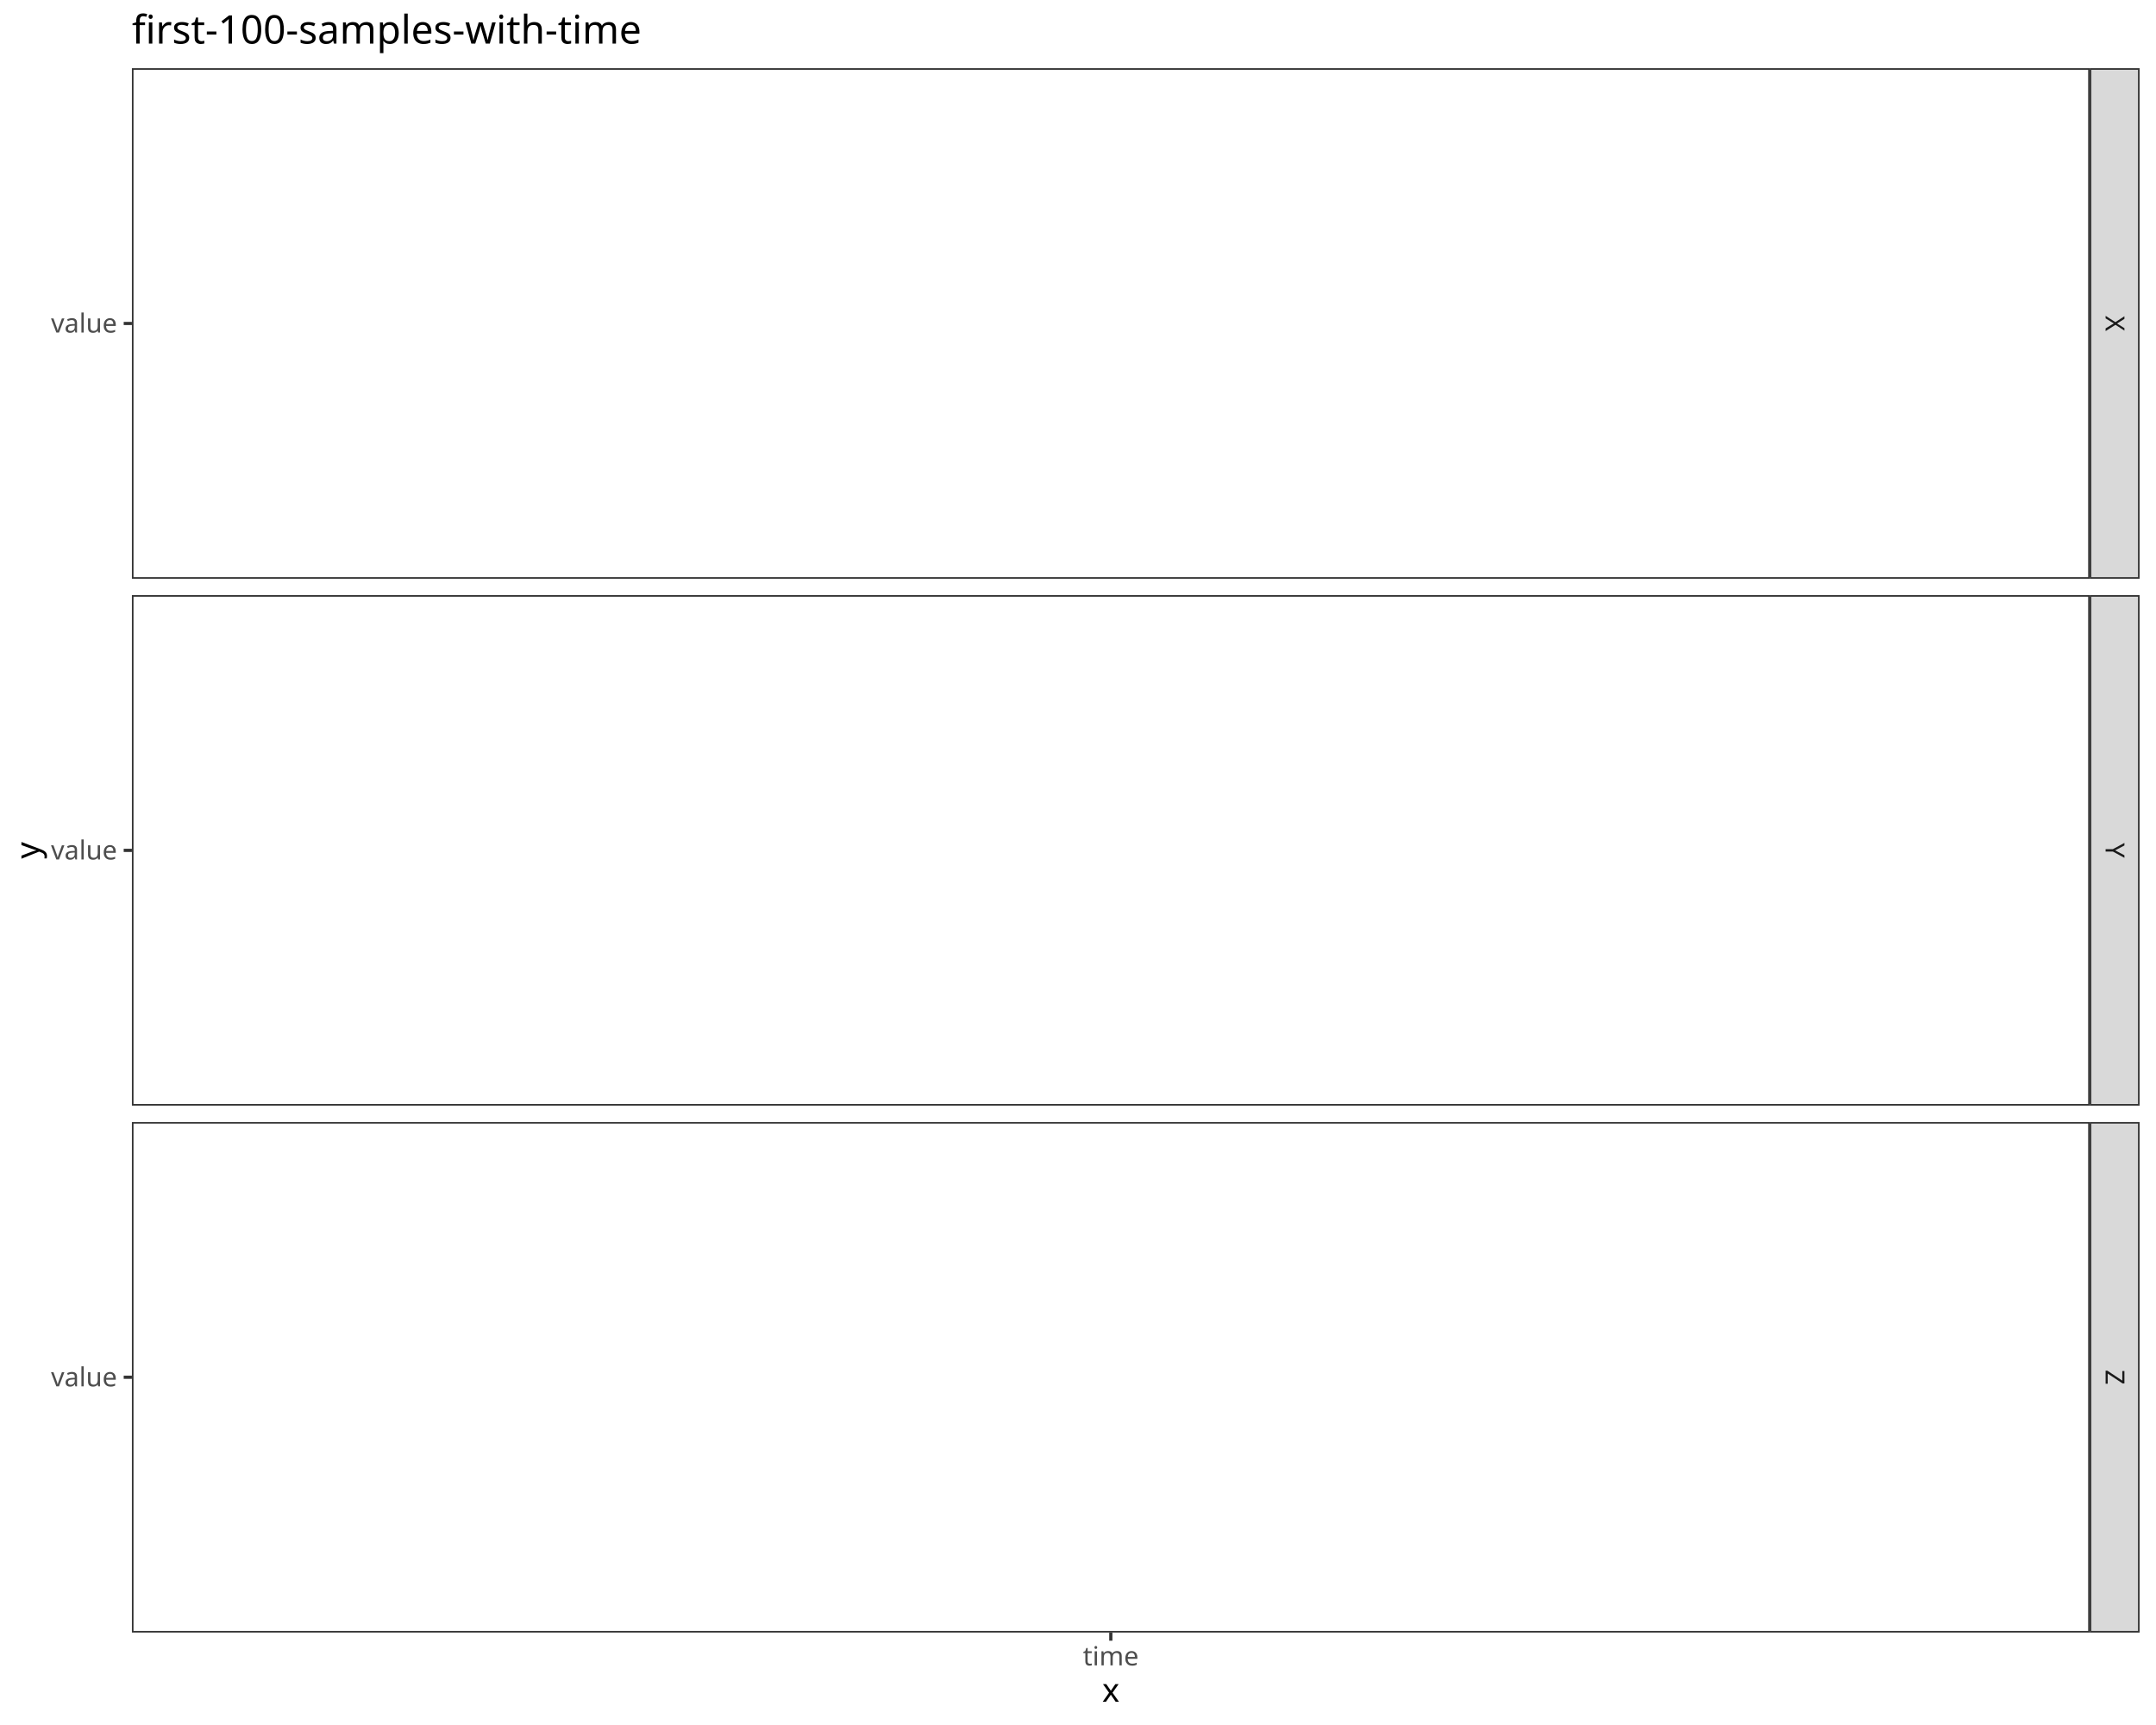
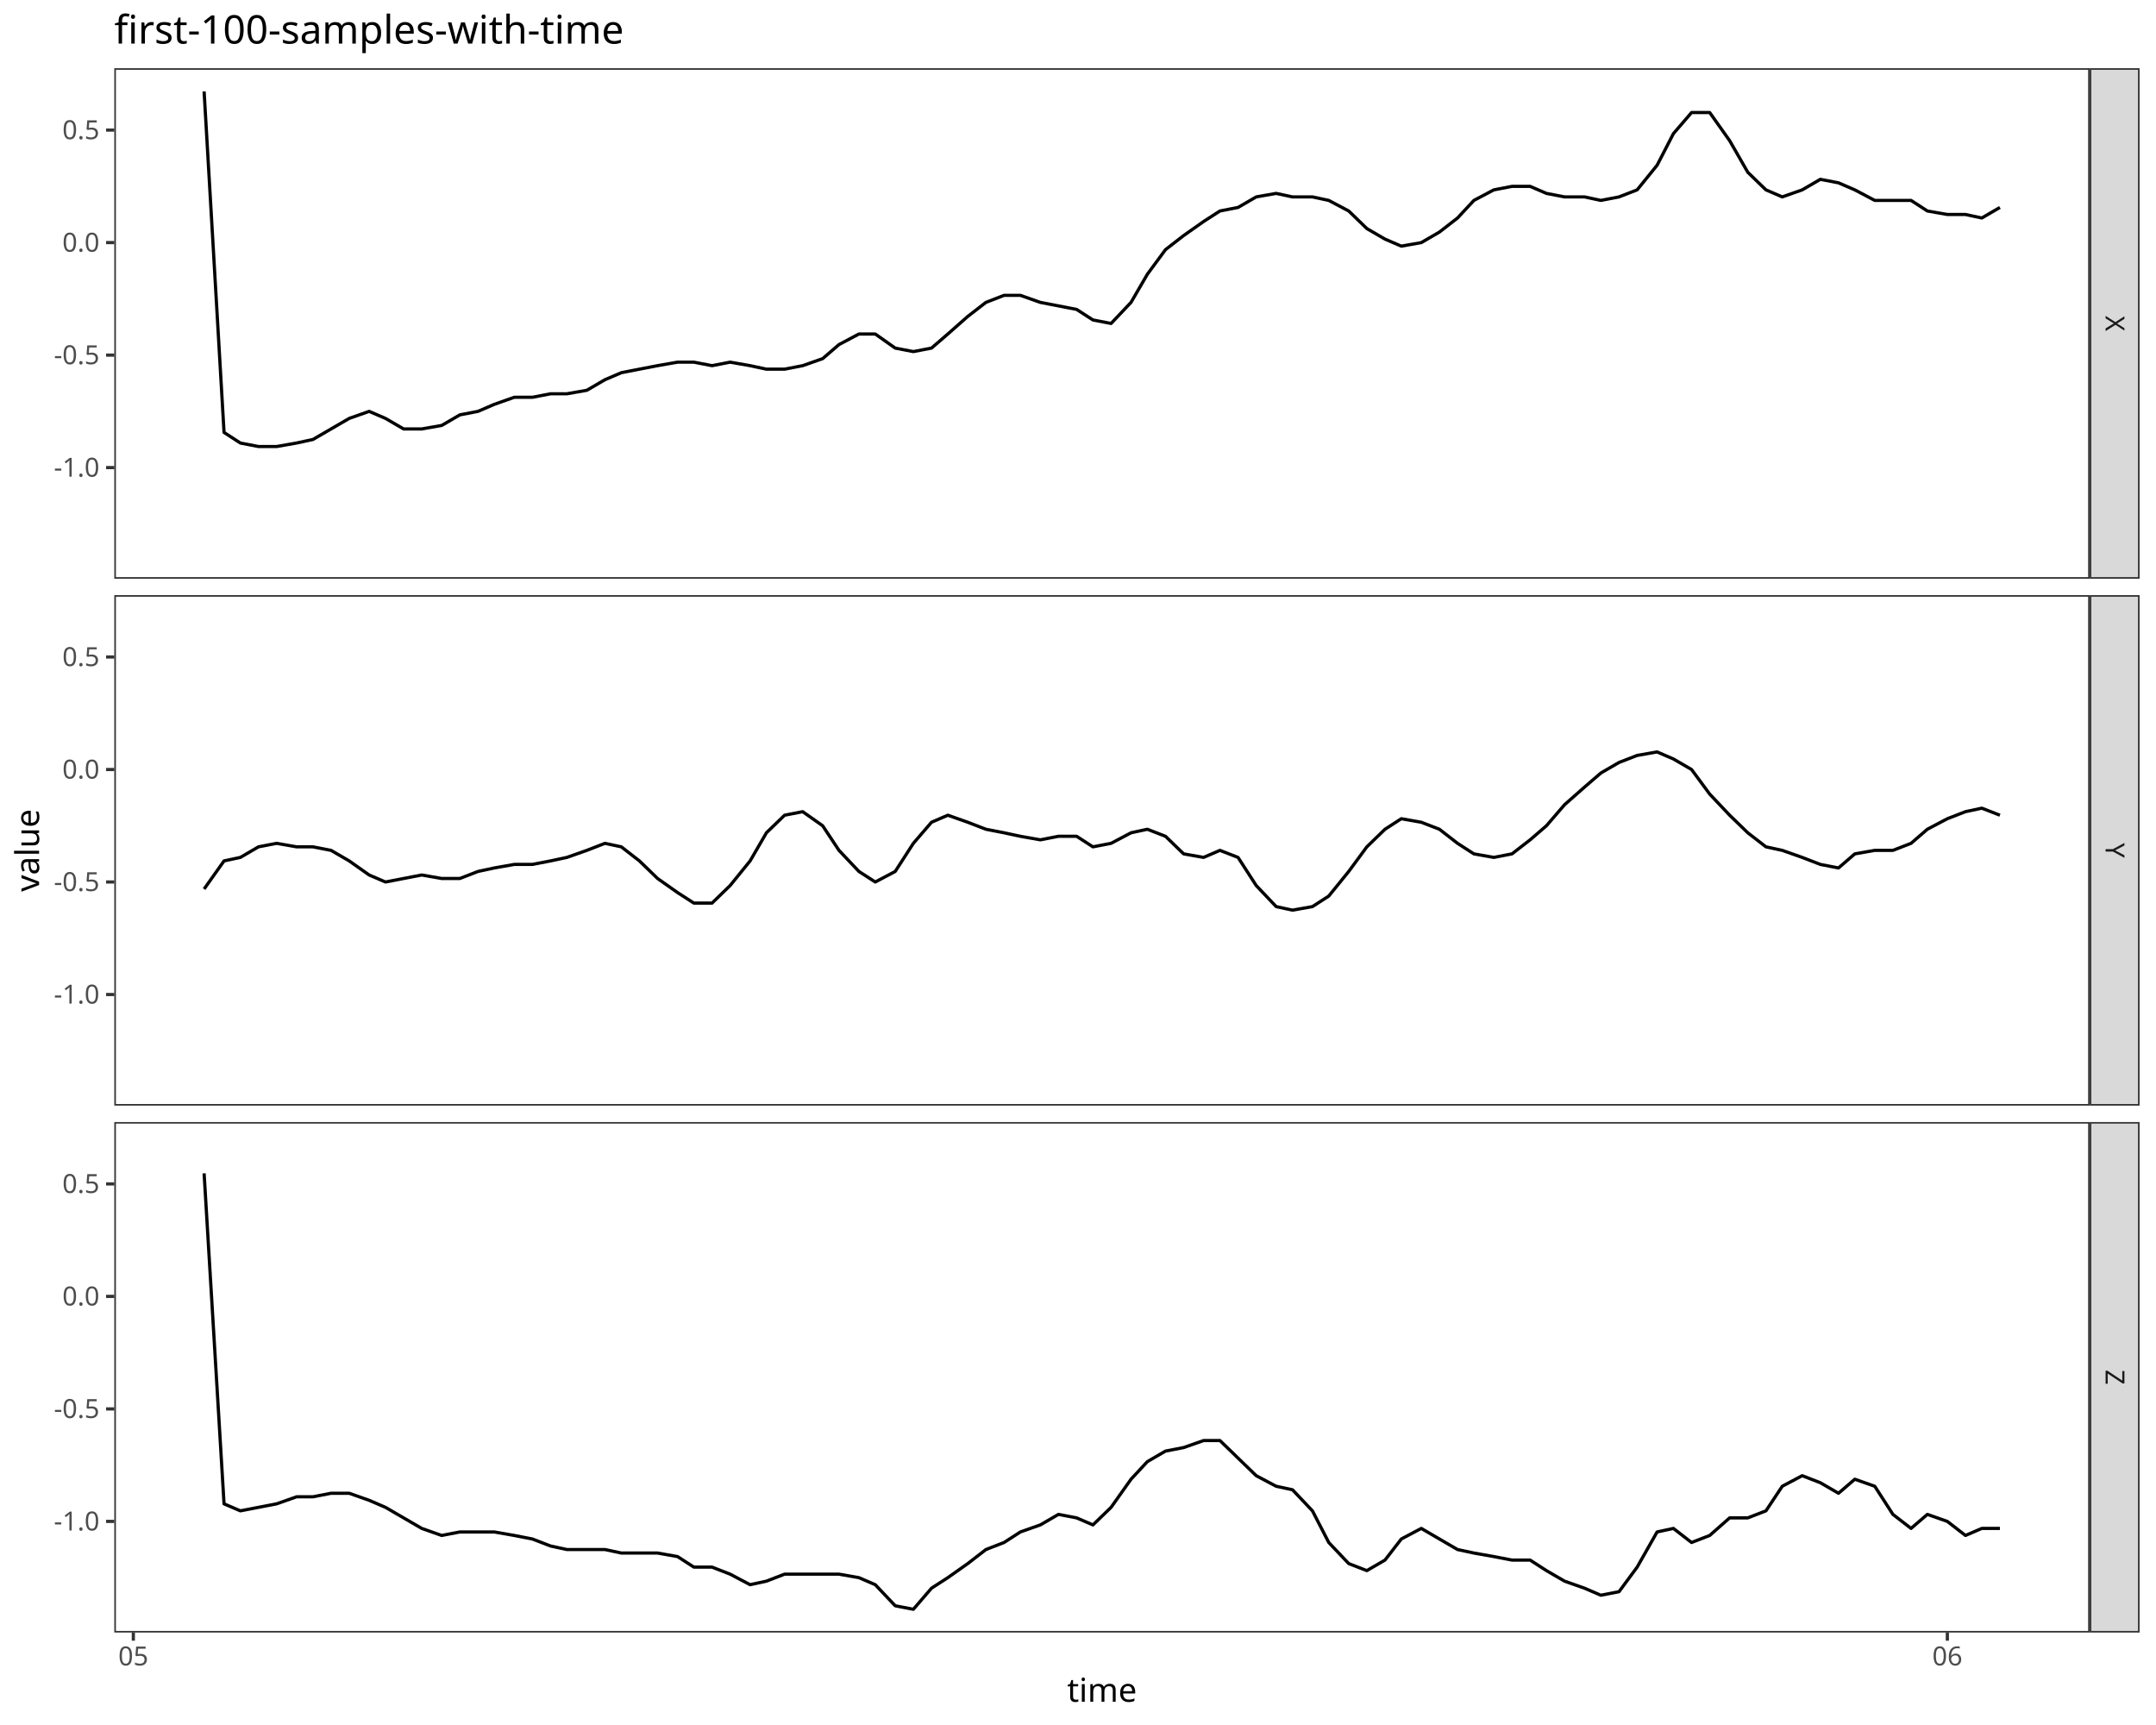
<svg xmlns="http://www.w3.org/2000/svg" class="svglite" data-engine-version="2.0" width="720.00pt" height="576.00pt" viewBox="0 0 720.00 576.00">
  <defs>
    <style type="text/css">
    .svglite line, .svglite polyline, .svglite polygon, .svglite path, .svglite rect, .svglite circle {
      fill: none;
      stroke: #000000;
      stroke-linecap: round;
      stroke-linejoin: round;
      stroke-miterlimit: 10.00;
    }
  </style>
  </defs>
  <rect width="100%" height="100%" style="stroke: none; fill: #FFFFFF;" />
  <defs>
    <clipPath id="cpMC4wMHw3MjAuMDB8MC4wMHw1NzYuMDA=">
      <rect x="0.00" y="0.00" width="720.00" height="576.00" />
    </clipPath>
  </defs>
  <g clip-path="url(#cpMC4wMHw3MjAuMDB8MC4wMHw1NzYuMDA=)">
    <rect x="0.00" y="0.00" width="720.00" height="576.00" style="stroke-width: 1.07; stroke: #FFFFFF; fill: #FFFFFF;" />
  </g>
  <defs>
-     <clipPath id="cpNDQuMDV8Njk3Ljg3fDIyLjc4fDE5My4yNA==">
-       <rect x="44.05" y="22.78" width="653.83" height="170.46" />
+     <clipPath id="cpMzguMTd8Njk3Ljg3fDIyLjc4fDE5My4yNA==">
+       <rect x="38.17" y="22.78" width="659.70" height="170.46" />
    </clipPath>
  </defs>
-   <g clip-path="url(#cpNDQuMDV8Njk3Ljg3fDIyLjc4fDE5My4yNA==)">
-     <rect x="44.05" y="22.78" width="653.83" height="170.46" style="stroke-width: 1.07; stroke: none; fill: #FFFFFF;" />
-     <polyline points="370.96,108.01 370.96,108.01 370.96,108.01 370.96,108.01 370.96,108.01 370.96,108.01 370.96,108.01 370.96,108.01 370.96,108.01 370.96,108.01 370.96,108.01 370.96,108.01 370.96,108.01 370.96,108.01 370.96,108.01 370.96,108.01 370.96,108.01 370.96,108.01 370.96,108.01 370.96,108.01 370.96,108.01 370.96,108.01 370.96,108.01 370.96,108.01 370.96,108.01 370.96,108.01 370.96,108.01 370.96,108.01 370.96,108.01 370.96,108.01 370.96,108.01 370.96,108.01 370.96,108.01 370.96,108.01 370.96,108.01 370.96,108.01 370.96,108.01 370.96,108.01 370.96,108.01 370.96,108.01 370.96,108.01 370.96,108.01 370.96,108.01 370.96,108.01 370.96,108.01 370.96,108.01 370.96,108.01 370.96,108.01 370.96,108.01 370.96,108.01 370.96,108.01 370.96,108.01 370.96,108.01 370.96,108.01 370.96,108.01 370.96,108.01 370.96,108.01 370.96,108.01 370.96,108.01 370.96,108.01 370.96,108.01 370.96,108.01 370.96,108.01 370.96,108.01 370.96,108.01 370.96,108.01 370.96,108.01 370.96,108.01 370.96,108.01 370.96,108.01 370.96,108.01 370.96,108.01 370.96,108.01 370.96,108.01 370.96,108.01 370.96,108.01 370.96,108.01 370.96,108.01 370.96,108.01 370.96,108.01 370.96,108.01 370.96,108.01 370.96,108.01 370.96,108.01 370.96,108.01 370.96,108.01 370.96,108.01 370.96,108.01 370.96,108.01 370.96,108.01 370.96,108.01 370.96,108.01 370.96,108.01 370.96,108.01 370.96,108.01 370.96,108.01 370.96,108.01 370.96,108.01 370.96,108.01 370.96,108.01 " style="stroke-width: 1.07; stroke-linecap: butt;" />
-     <rect x="44.05" y="22.78" width="653.83" height="170.46" style="stroke-width: 1.07; stroke: #333333;" />
+   <g clip-path="url(#cpMzguMTd8Njk3Ljg3fDIyLjc4fDE5My4yNA==)">
+     <rect x="38.17" y="22.78" width="659.70" height="170.46" style="stroke-width: 1.07; stroke: none; fill: #FFFFFF;" />
+     <polyline points="68.16,30.53 74.82,144.40 80.27,147.93 86.33,149.10 92.39,149.10 99.05,147.93 104.50,146.75 110.56,143.23 116.62,139.71 123.28,137.36 128.73,139.71 134.79,143.23 140.85,143.23 147.51,142.06 153.57,138.53 159.63,137.36 165.08,135.01 171.74,132.66 177.80,132.66 183.86,131.49 189.31,131.49 195.98,130.32 202.03,126.79 207.49,124.45 213.54,123.27 219.60,122.10 226.27,120.93 231.72,120.93 237.78,122.10 243.83,120.93 250.50,122.10 255.95,123.27 262.01,123.27 268.06,122.10 274.73,119.75 280.18,115.06 286.84,111.53 292.30,111.53 298.96,116.23 305.02,117.40 311.08,116.23 316.53,111.53 323.19,105.66 329.25,100.97 335.31,98.62 340.76,98.62 347.42,100.97 353.48,102.14 359.54,103.32 364.99,106.84 371.05,108.01 377.71,100.97 383.16,91.58 389.22,83.36 395.28,78.66 401.94,73.97 407.40,70.45 413.45,69.27 419.51,65.75 426.18,64.58 431.63,65.75 438.29,65.75 443.74,66.92 450.41,70.45 456.46,76.32 462.52,79.84 467.97,82.19 474.64,81.01 480.70,77.49 486.75,72.79 492.21,66.92 498.87,63.40 504.93,62.23 510.99,62.23 516.44,64.58 522.50,65.75 529.16,65.75 534.61,66.92 540.67,65.75 546.73,63.40 553.39,55.18 558.84,44.62 564.90,37.58 570.96,37.58 577.62,46.97 583.68,57.53 589.74,63.40 595.19,65.75 601.85,63.40 607.91,59.88 613.97,61.05 619.42,63.40 626.08,66.92 632.14,66.92 638.20,66.92 643.65,70.45 650.32,71.62 656.37,71.62 661.83,72.79 667.88,69.27 " style="stroke-width: 1.07; stroke-linecap: butt;" />
+     <rect x="38.17" y="22.78" width="659.70" height="170.46" style="stroke-width: 1.07; stroke: #333333;" />
  </g>
  <g clip-path="url(#cpMC4wMHw3MjAuMDB8MC4wMHw1NzYuMDA=)">
</g>
  <defs>
-     <clipPath id="cpNDQuMDV8Njk3Ljg3fDE5OC43MnwzNjkuMTg=">
-       <rect x="44.05" y="198.72" width="653.83" height="170.46" />
+     <clipPath id="cpMzguMTd8Njk3Ljg3fDE5OC43MnwzNjkuMTg=">
+       <rect x="38.17" y="198.72" width="659.70" height="170.46" />
    </clipPath>
  </defs>
-   <g clip-path="url(#cpNDQuMDV8Njk3Ljg3fDE5OC43MnwzNjkuMTg=)">
-     <rect x="44.05" y="198.72" width="653.83" height="170.46" style="stroke-width: 1.07; stroke: none; fill: #FFFFFF;" />
-     <polyline points="370.96,283.95 370.96,283.95 370.96,283.95 370.96,283.95 370.96,283.95 370.96,283.95 370.96,283.95 370.96,283.95 370.96,283.95 370.96,283.95 370.96,283.95 370.96,283.95 370.96,283.95 370.96,283.95 370.96,283.95 370.96,283.95 370.96,283.95 370.96,283.95 370.96,283.95 370.96,283.95 370.96,283.95 370.96,283.95 370.96,283.95 370.96,283.95 370.96,283.95 370.96,283.95 370.96,283.95 370.96,283.95 370.96,283.95 370.96,283.95 370.96,283.95 370.96,283.95 370.96,283.95 370.96,283.95 370.96,283.95 370.96,283.95 370.96,283.95 370.96,283.95 370.96,283.95 370.96,283.95 370.96,283.95 370.96,283.95 370.96,283.95 370.96,283.95 370.96,283.95 370.96,283.95 370.96,283.95 370.96,283.95 370.96,283.95 370.96,283.95 370.96,283.95 370.96,283.95 370.96,283.95 370.96,283.95 370.96,283.95 370.96,283.95 370.96,283.95 370.96,283.95 370.96,283.95 370.96,283.95 370.96,283.95 370.96,283.95 370.96,283.95 370.96,283.95 370.96,283.95 370.96,283.95 370.96,283.95 370.96,283.95 370.96,283.95 370.96,283.95 370.96,283.95 370.96,283.95 370.96,283.95 370.96,283.95 370.96,283.95 370.96,283.95 370.96,283.95 370.96,283.95 370.96,283.95 370.96,283.95 370.96,283.95 370.96,283.95 370.96,283.95 370.96,283.95 370.96,283.95 370.96,283.95 370.96,283.95 370.96,283.95 370.96,283.95 370.96,283.95 370.96,283.95 370.96,283.95 370.96,283.95 370.96,283.95 370.96,283.95 370.96,283.95 370.96,283.95 370.96,283.95 370.96,283.95 370.96,283.95 " style="stroke-width: 1.07; stroke-linecap: butt;" />
-     <rect x="44.05" y="198.72" width="653.83" height="170.46" style="stroke-width: 1.07; stroke: #333333;" />
+   <g clip-path="url(#cpMzguMTd8Njk3Ljg3fDE5OC43MnwzNjkuMTg=)">
+     <rect x="38.17" y="198.72" width="659.70" height="170.46" style="stroke-width: 1.07; stroke: none; fill: #FFFFFF;" />
+     <polyline points="68.16,296.86 74.82,287.47 80.27,286.30 86.33,282.77 92.39,281.60 99.05,282.77 104.50,282.77 110.56,283.95 116.62,287.47 123.28,292.17 128.73,294.51 134.79,293.34 140.85,292.17 147.51,293.34 153.57,293.34 159.63,290.99 165.08,289.82 171.74,288.64 177.80,288.64 183.86,287.47 189.31,286.30 195.98,283.95 202.03,281.60 207.49,282.77 213.54,287.47 219.60,293.34 226.27,298.04 231.72,301.56 237.78,301.56 243.83,295.69 250.50,287.47 255.95,278.08 262.01,272.21 268.06,271.03 274.73,275.73 280.18,283.95 286.84,290.99 292.30,294.51 298.96,290.99 305.02,281.60 311.08,274.56 316.53,272.21 323.19,274.56 329.25,276.90 335.31,278.08 340.76,279.25 347.42,280.43 353.48,279.25 359.54,279.25 364.99,282.77 371.05,281.60 377.71,278.08 383.16,276.90 389.22,279.25 395.28,285.12 401.94,286.30 407.40,283.95 413.45,286.30 419.51,295.69 426.18,302.73 431.63,303.91 438.29,302.73 443.74,299.21 450.41,290.99 456.46,282.77 462.52,276.90 467.97,273.38 474.64,274.56 480.70,276.90 486.75,281.60 492.21,285.12 498.87,286.30 504.93,285.12 510.99,280.43 516.44,275.73 522.50,268.69 529.16,262.82 534.61,258.12 540.67,254.60 546.73,252.25 553.39,251.08 558.84,253.43 564.90,256.95 570.96,265.16 577.62,272.21 583.68,278.08 589.74,282.77 595.19,283.95 601.85,286.30 607.91,288.64 613.97,289.82 619.42,285.12 626.08,283.95 632.14,283.95 638.20,281.60 643.65,276.90 650.32,273.38 656.37,271.03 661.83,269.86 667.88,272.21 " style="stroke-width: 1.07; stroke-linecap: butt;" />
+     <rect x="38.17" y="198.72" width="659.70" height="170.46" style="stroke-width: 1.07; stroke: #333333;" />
  </g>
  <g clip-path="url(#cpMC4wMHw3MjAuMDB8MC4wMHw1NzYuMDA=)">
</g>
  <defs>
-     <clipPath id="cpNDQuMDV8Njk3Ljg3fDM3NC42Nnw1NDUuMTE=">
-       <rect x="44.05" y="374.66" width="653.83" height="170.46" />
+     <clipPath id="cpMzguMTd8Njk3Ljg3fDM3NC42Nnw1NDUuMTE=">
+       <rect x="38.17" y="374.66" width="659.70" height="170.46" />
    </clipPath>
  </defs>
-   <g clip-path="url(#cpNDQuMDV8Njk3Ljg3fDM3NC42Nnw1NDUuMTE=)">
-     <rect x="44.05" y="374.66" width="653.83" height="170.46" style="stroke-width: 1.07; stroke: none; fill: #FFFFFF;" />
-     <polyline points="370.96,459.88 370.96,459.88 370.96,459.88 370.96,459.88 370.96,459.88 370.96,459.88 370.96,459.88 370.96,459.88 370.96,459.88 370.96,459.88 370.96,459.88 370.96,459.88 370.96,459.88 370.96,459.88 370.96,459.88 370.96,459.88 370.96,459.88 370.96,459.88 370.96,459.88 370.96,459.88 370.96,459.88 370.96,459.88 370.96,459.88 370.96,459.88 370.96,459.88 370.96,459.88 370.96,459.88 370.96,459.88 370.96,459.88 370.96,459.88 370.96,459.88 370.96,459.88 370.96,459.88 370.96,459.88 370.96,459.88 370.96,459.88 370.96,459.88 370.96,459.88 370.96,459.88 370.96,459.88 370.96,459.88 370.96,459.88 370.96,459.88 370.96,459.88 370.96,459.88 370.96,459.88 370.96,459.88 370.96,459.88 370.96,459.88 370.96,459.88 370.96,459.88 370.96,459.88 370.96,459.88 370.96,459.88 370.96,459.88 370.96,459.88 370.96,459.88 370.96,459.88 370.96,459.88 370.96,459.88 370.96,459.88 370.96,459.88 370.96,459.88 370.96,459.88 370.96,459.88 370.96,459.88 370.96,459.88 370.96,459.88 370.96,459.88 370.96,459.88 370.96,459.88 370.96,459.88 370.96,459.88 370.96,459.88 370.96,459.88 370.96,459.88 370.96,459.88 370.96,459.88 370.96,459.88 370.96,459.88 370.96,459.88 370.96,459.88 370.96,459.88 370.96,459.88 370.96,459.88 370.96,459.88 370.96,459.88 370.96,459.88 370.96,459.88 370.96,459.88 370.96,459.88 370.96,459.88 370.96,459.88 370.96,459.88 370.96,459.88 370.96,459.88 370.96,459.88 370.96,459.88 370.96,459.88 370.96,459.88 " style="stroke-width: 1.07; stroke-linecap: butt;" />
-     <rect x="44.05" y="374.66" width="653.83" height="170.46" style="stroke-width: 1.07; stroke: #333333;" />
+   <g clip-path="url(#cpMzguMTd8Njk3Ljg3fDM3NC42Nnw1NDUuMTE=)">
+     <rect x="38.17" y="374.66" width="659.70" height="170.46" style="stroke-width: 1.07; stroke: none; fill: #FFFFFF;" />
+     <polyline points="68.16,391.80 74.82,502.15 80.27,504.49 86.33,503.32 92.39,502.15 99.05,499.80 104.50,499.80 110.56,498.62 116.62,498.62 123.28,500.97 128.73,503.32 134.79,506.84 140.85,510.36 147.51,512.71 153.57,511.54 159.63,511.54 165.08,511.54 171.74,512.71 177.80,513.89 183.86,516.23 189.31,517.41 195.98,517.41 202.03,517.41 207.49,518.58 213.54,518.58 219.60,518.58 226.27,519.76 231.72,523.28 237.78,523.28 243.83,525.63 250.50,529.15 255.95,527.97 262.01,525.63 268.06,525.63 274.73,525.63 280.18,525.63 286.84,526.80 292.30,529.15 298.96,536.19 305.02,537.36 311.08,530.32 316.53,526.80 323.19,522.10 329.25,517.41 335.31,515.06 340.76,511.54 347.42,509.19 353.48,505.67 359.54,506.84 364.99,509.19 371.05,503.32 377.71,493.93 383.16,488.06 389.22,484.54 395.28,483.36 401.94,481.02 407.40,481.02 413.45,486.88 419.51,492.75 426.18,496.28 431.63,497.45 438.29,504.49 443.74,515.06 450.41,522.10 456.46,524.45 462.52,520.93 467.97,513.89 474.64,510.36 480.70,513.89 486.75,517.41 492.21,518.58 498.87,519.76 504.93,520.93 510.99,520.93 516.44,524.45 522.50,527.97 529.16,530.32 534.61,532.67 540.67,531.49 546.73,523.28 553.39,511.54 558.84,510.36 564.90,515.06 570.96,512.71 577.62,506.84 583.68,506.84 589.74,504.49 595.19,496.28 601.85,492.75 607.91,495.10 613.97,498.62 619.42,493.93 626.08,496.28 632.14,505.67 638.20,510.36 643.65,505.67 650.32,508.02 656.37,512.71 661.83,510.36 667.88,510.36 " style="stroke-width: 1.07; stroke-linecap: butt;" />
+     <rect x="38.17" y="374.66" width="659.70" height="170.46" style="stroke-width: 1.07; stroke: #333333;" />
  </g>
  <g clip-path="url(#cpMC4wMHw3MjAuMDB8MC4wMHw1NzYuMDA=)">
</g>
  <defs>
    <clipPath id="cpNjk3Ljg3fDcxNC41MnwyMi43OHwxOTMuMjQ=">
      <rect x="697.87" y="22.78" width="16.65" height="170.46" />
    </clipPath>
  </defs>
  <g clip-path="url(#cpNjk3Ljg3fDcxNC41MnwyMi43OHwxOTMuMjQ=)">
    <rect x="697.87" y="22.78" width="16.65" height="170.46" style="stroke-width: 1.07; stroke: #333333; fill: #D9D9D9;" />
    <text transform="translate(703.17,108.01) rotate(90)" text-anchor="middle" style="font-size: 8.80px; fill: #1A1A1A; font-family: sans;" textLength="5.87px" lengthAdjust="spacingAndGlyphs">X</text>
  </g>
  <g clip-path="url(#cpMC4wMHw3MjAuMDB8MC4wMHw1NzYuMDA=)">
</g>
  <defs>
    <clipPath id="cpNjk3Ljg3fDcxNC41MnwxOTguNzJ8MzY5LjE4">
      <rect x="697.87" y="198.72" width="16.65" height="170.46" />
    </clipPath>
  </defs>
  <g clip-path="url(#cpNjk3Ljg3fDcxNC41MnwxOTguNzJ8MzY5LjE4)">
    <rect x="697.87" y="198.72" width="16.65" height="170.46" style="stroke-width: 1.07; stroke: #333333; fill: #D9D9D9;" />
    <text transform="translate(703.17,283.95) rotate(90)" text-anchor="middle" style="font-size: 8.80px; fill: #1A1A1A; font-family: sans;" textLength="5.87px" lengthAdjust="spacingAndGlyphs">Y</text>
  </g>
  <g clip-path="url(#cpMC4wMHw3MjAuMDB8MC4wMHw1NzYuMDA=)">
</g>
  <defs>
    <clipPath id="cpNjk3Ljg3fDcxNC41MnwzNzQuNjZ8NTQ1LjEx">
      <rect x="697.87" y="374.66" width="16.65" height="170.46" />
    </clipPath>
  </defs>
  <g clip-path="url(#cpNjk3Ljg3fDcxNC41MnwzNzQuNjZ8NTQ1LjEx)">
    <rect x="697.87" y="374.66" width="16.65" height="170.46" style="stroke-width: 1.07; stroke: #333333; fill: #D9D9D9;" />
    <text transform="translate(703.17,459.88) rotate(90)" text-anchor="middle" style="font-size: 8.80px; fill: #1A1A1A; font-family: sans;" textLength="5.38px" lengthAdjust="spacingAndGlyphs">Z</text>
  </g>
  <g clip-path="url(#cpMC4wMHw3MjAuMDB8MC4wMHw1NzYuMDA=)">
-     <polyline points="370.96,547.85 370.96,545.11 " style="stroke-width: 1.07; stroke: #333333; stroke-linecap: butt;" />
-     <text x="370.96" y="556.10" text-anchor="middle" style="font-size: 8.80px; fill: #4D4D4D; font-family: sans;" textLength="16.63px" lengthAdjust="spacingAndGlyphs">time</text>
-     <text x="39.11" y="111.04" text-anchor="end" style="font-size: 8.80px; fill: #4D4D4D; font-family: sans;" textLength="21.04px" lengthAdjust="spacingAndGlyphs">value</text>
-     <polyline points="41.31,108.01 44.05,108.01 " style="stroke-width: 1.07; stroke: #333333; stroke-linecap: butt;" />
-     <text x="39.11" y="286.98" text-anchor="end" style="font-size: 8.80px; fill: #4D4D4D; font-family: sans;" textLength="21.04px" lengthAdjust="spacingAndGlyphs">value</text>
-     <polyline points="41.31,283.95 44.05,283.95 " style="stroke-width: 1.07; stroke: #333333; stroke-linecap: butt;" />
-     <text x="39.11" y="462.91" text-anchor="end" style="font-size: 8.80px; fill: #4D4D4D; font-family: sans;" textLength="21.04px" lengthAdjust="spacingAndGlyphs">value</text>
-     <polyline points="41.31,459.88 44.05,459.88 " style="stroke-width: 1.07; stroke: #333333; stroke-linecap: butt;" />
-     <text x="370.96" y="568.24" text-anchor="middle" style="font-size: 11.00px; font-family: sans;" textLength="5.50px" lengthAdjust="spacingAndGlyphs">x</text>
-     <text transform="translate(13.05,283.95) rotate(-90)" text-anchor="middle" style="font-size: 11.00px; font-family: sans;" textLength="5.50px" lengthAdjust="spacingAndGlyphs">y</text>
-     <text x="44.05" y="14.56" style="font-size: 13.20px; font-family: sans;" textLength="158.46px" lengthAdjust="spacingAndGlyphs">first-100-samples-with-time</text>
+     <polyline points="44.53,547.85 44.53,545.11 " style="stroke-width: 1.07; stroke: #333333; stroke-linecap: butt;" />
+     <polyline points="650.32,547.85 650.32,545.11 " style="stroke-width: 1.07; stroke: #333333; stroke-linecap: butt;" />
+     <text x="44.53" y="556.10" text-anchor="middle" style="font-size: 8.80px; fill: #4D4D4D; font-family: sans;" textLength="9.79px" lengthAdjust="spacingAndGlyphs">05</text>
+     <text x="650.32" y="556.10" text-anchor="middle" style="font-size: 8.80px; fill: #4D4D4D; font-family: sans;" textLength="9.79px" lengthAdjust="spacingAndGlyphs">06</text>
+     <text x="33.24" y="159.17" text-anchor="end" style="font-size: 8.80px; fill: #4D4D4D; font-family: sans;" textLength="15.16px" lengthAdjust="spacingAndGlyphs">-1.0</text>
+     <text x="33.24" y="121.61" text-anchor="end" style="font-size: 8.80px; fill: #4D4D4D; font-family: sans;" textLength="15.16px" lengthAdjust="spacingAndGlyphs">-0.5</text>
+     <text x="33.24" y="84.04" text-anchor="end" style="font-size: 8.80px; fill: #4D4D4D; font-family: sans;" textLength="12.23px" lengthAdjust="spacingAndGlyphs">0.0</text>
+     <text x="33.24" y="46.47" text-anchor="end" style="font-size: 8.80px; fill: #4D4D4D; font-family: sans;" textLength="12.23px" lengthAdjust="spacingAndGlyphs">0.5</text>
+     <polyline points="35.43,156.14 38.17,156.14 " style="stroke-width: 1.07; stroke: #333333; stroke-linecap: butt;" />
+     <polyline points="35.43,118.58 38.17,118.58 " style="stroke-width: 1.07; stroke: #333333; stroke-linecap: butt;" />
+     <polyline points="35.43,81.01 38.17,81.01 " style="stroke-width: 1.07; stroke: #333333; stroke-linecap: butt;" />
+     <polyline points="35.43,43.44 38.17,43.44 " style="stroke-width: 1.07; stroke: #333333; stroke-linecap: butt;" />
+     <text x="33.24" y="335.11" text-anchor="end" style="font-size: 8.80px; fill: #4D4D4D; font-family: sans;" textLength="15.16px" lengthAdjust="spacingAndGlyphs">-1.0</text>
+     <text x="33.24" y="297.54" text-anchor="end" style="font-size: 8.80px; fill: #4D4D4D; font-family: sans;" textLength="15.16px" lengthAdjust="spacingAndGlyphs">-0.5</text>
+     <text x="33.24" y="259.98" text-anchor="end" style="font-size: 8.80px; fill: #4D4D4D; font-family: sans;" textLength="12.23px" lengthAdjust="spacingAndGlyphs">0.0</text>
+     <text x="33.24" y="222.41" text-anchor="end" style="font-size: 8.80px; fill: #4D4D4D; font-family: sans;" textLength="12.23px" lengthAdjust="spacingAndGlyphs">0.5</text>
+     <polyline points="35.43,332.08 38.17,332.08 " style="stroke-width: 1.07; stroke: #333333; stroke-linecap: butt;" />
+     <polyline points="35.43,294.51 38.17,294.51 " style="stroke-width: 1.07; stroke: #333333; stroke-linecap: butt;" />
+     <polyline points="35.43,256.95 38.17,256.95 " style="stroke-width: 1.07; stroke: #333333; stroke-linecap: butt;" />
+     <polyline points="35.43,219.38 38.17,219.38 " style="stroke-width: 1.07; stroke: #333333; stroke-linecap: butt;" />
+     <text x="33.24" y="511.04" text-anchor="end" style="font-size: 8.80px; fill: #4D4D4D; font-family: sans;" textLength="15.16px" lengthAdjust="spacingAndGlyphs">-1.0</text>
+     <text x="33.24" y="473.48" text-anchor="end" style="font-size: 8.80px; fill: #4D4D4D; font-family: sans;" textLength="15.16px" lengthAdjust="spacingAndGlyphs">-0.5</text>
+     <text x="33.24" y="435.91" text-anchor="end" style="font-size: 8.80px; fill: #4D4D4D; font-family: sans;" textLength="12.23px" lengthAdjust="spacingAndGlyphs">0.0</text>
+     <text x="33.24" y="398.35" text-anchor="end" style="font-size: 8.80px; fill: #4D4D4D; font-family: sans;" textLength="12.23px" lengthAdjust="spacingAndGlyphs">0.5</text>
+     <polyline points="35.43,508.02 38.17,508.02 " style="stroke-width: 1.07; stroke: #333333; stroke-linecap: butt;" />
+     <polyline points="35.43,470.45 38.17,470.45 " style="stroke-width: 1.07; stroke: #333333; stroke-linecap: butt;" />
+     <polyline points="35.43,432.88 38.17,432.88 " style="stroke-width: 1.07; stroke: #333333; stroke-linecap: butt;" />
+     <polyline points="35.43,395.32 38.17,395.32 " style="stroke-width: 1.07; stroke: #333333; stroke-linecap: butt;" />
+     <text x="368.02" y="568.24" text-anchor="middle" style="font-size: 11.00px; font-family: sans;" textLength="20.78px" lengthAdjust="spacingAndGlyphs">time</text>
+     <text transform="translate(13.05,283.95) rotate(-90)" text-anchor="middle" style="font-size: 11.00px; font-family: sans;" textLength="26.30px" lengthAdjust="spacingAndGlyphs">value</text>
+     <text x="38.17" y="14.56" style="font-size: 13.20px; font-family: sans;" textLength="158.46px" lengthAdjust="spacingAndGlyphs">first-100-samples-with-time</text>
  </g>
</svg>
